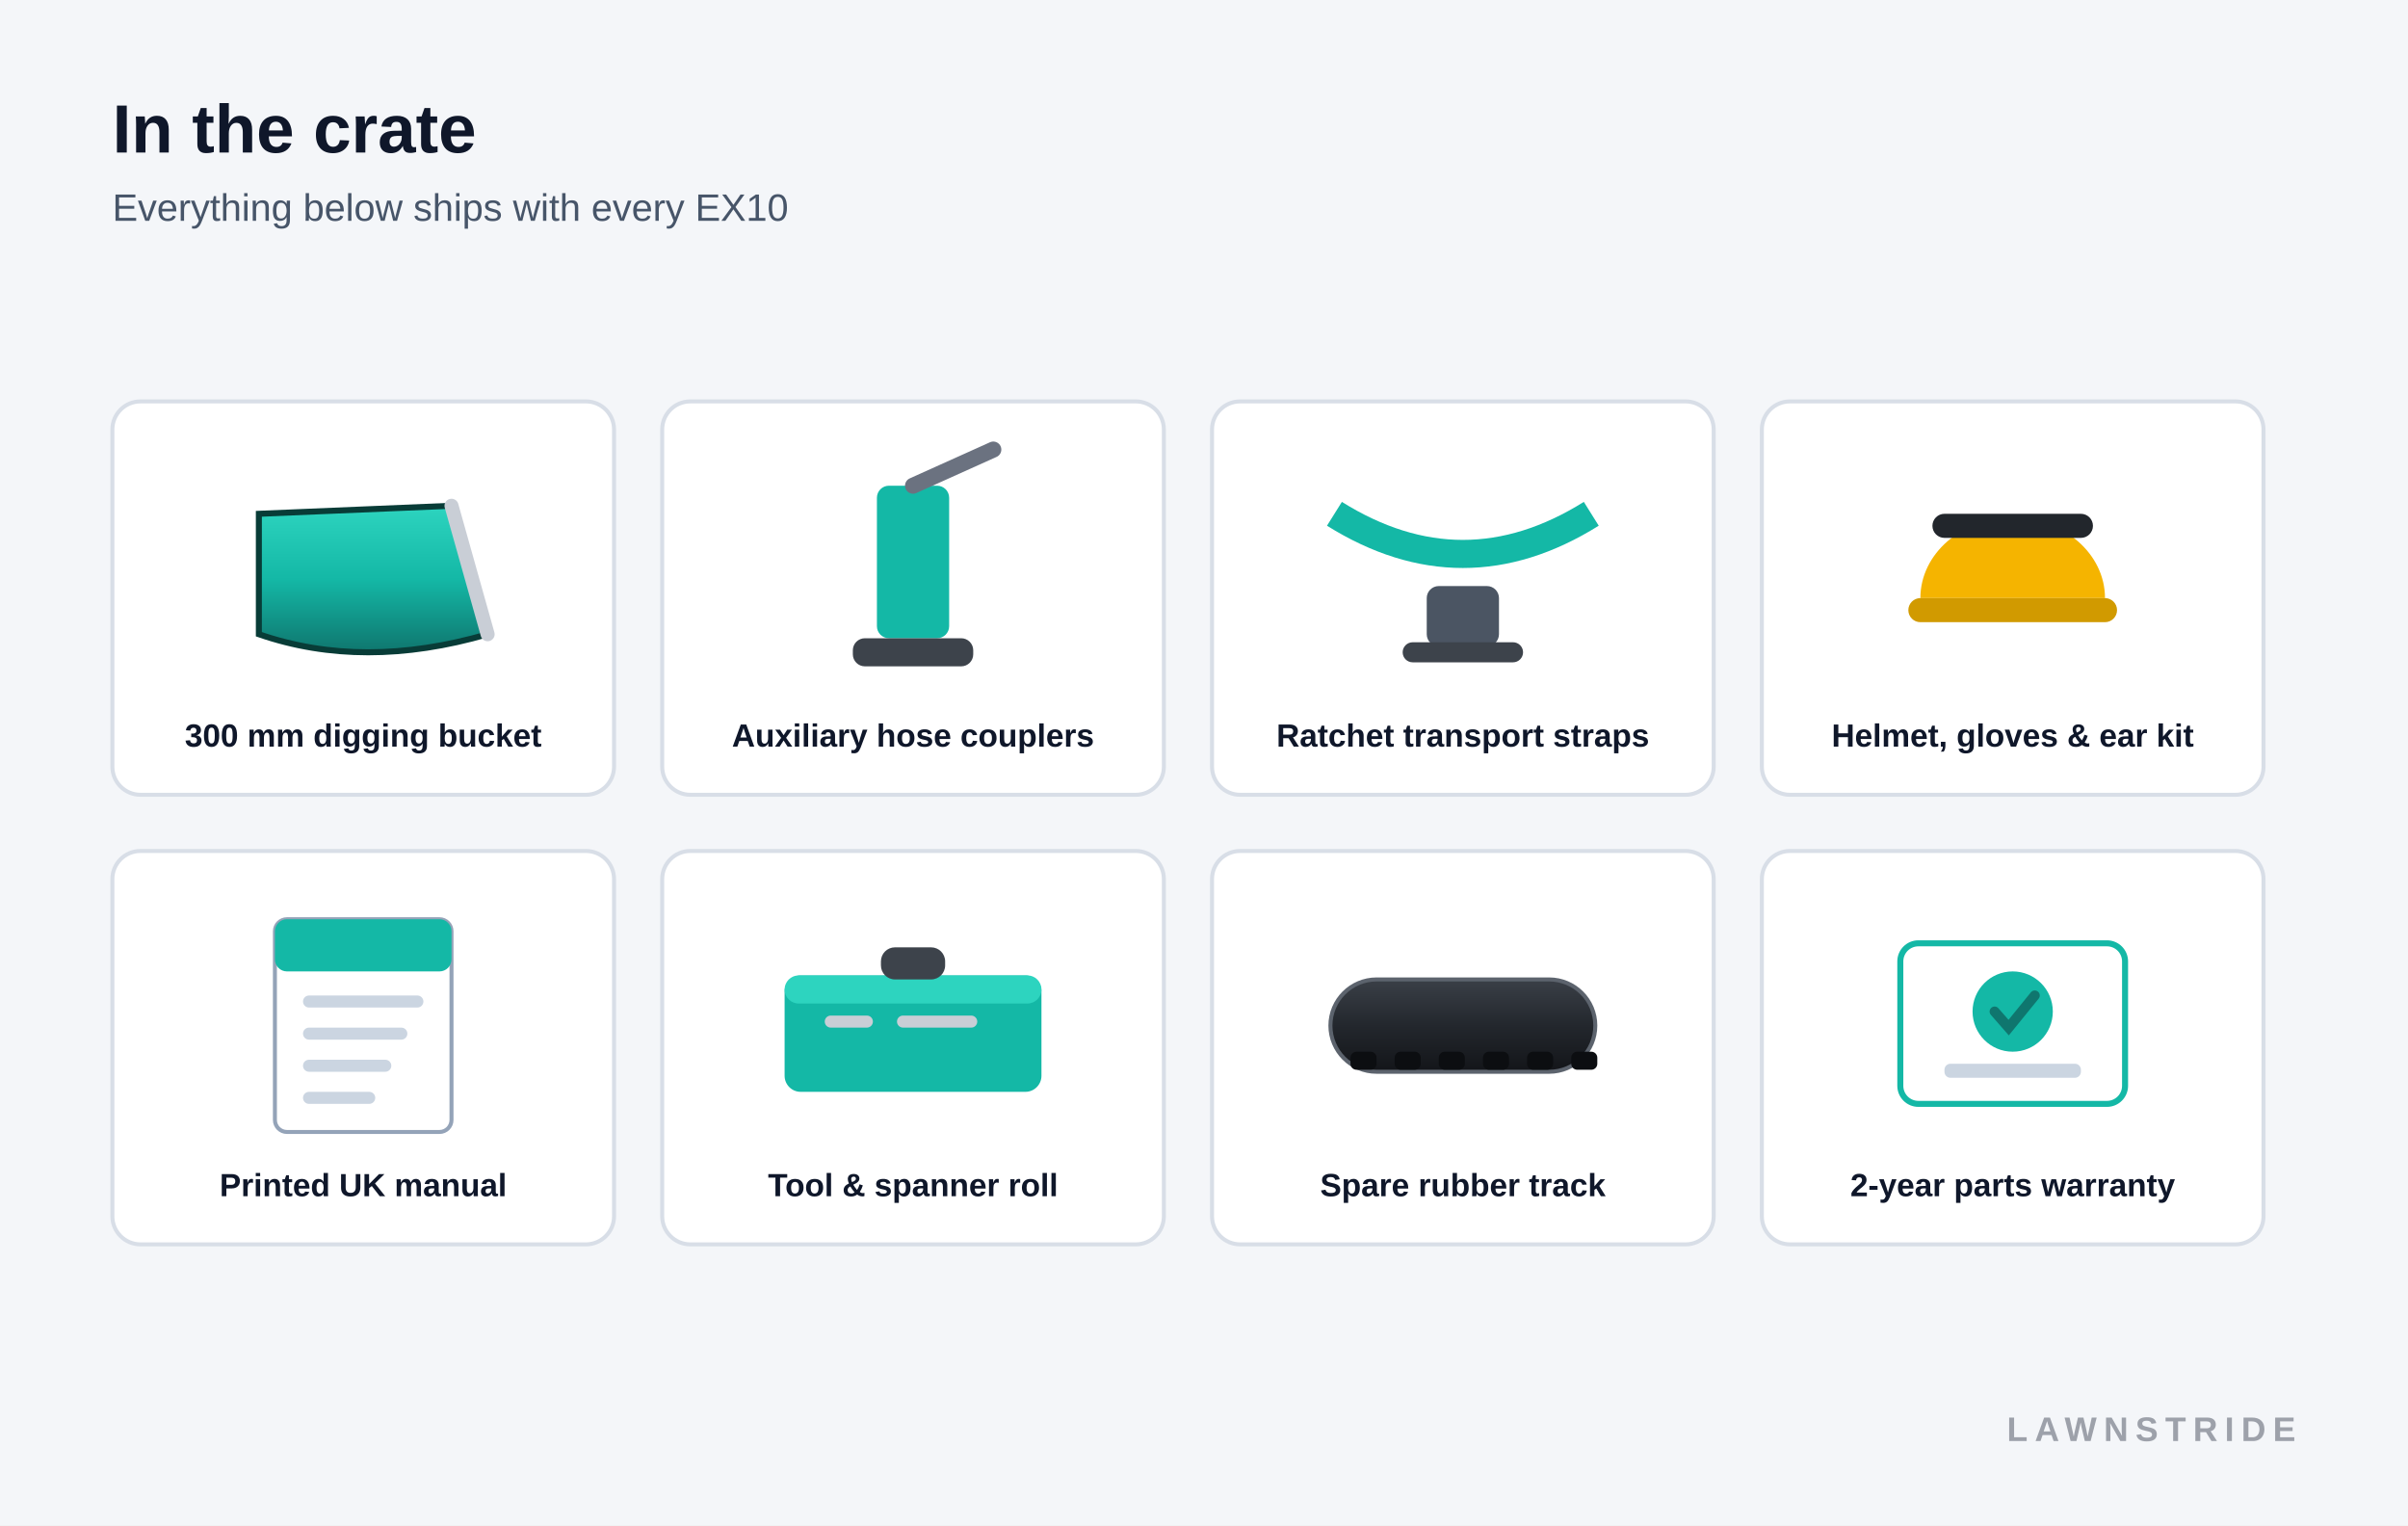
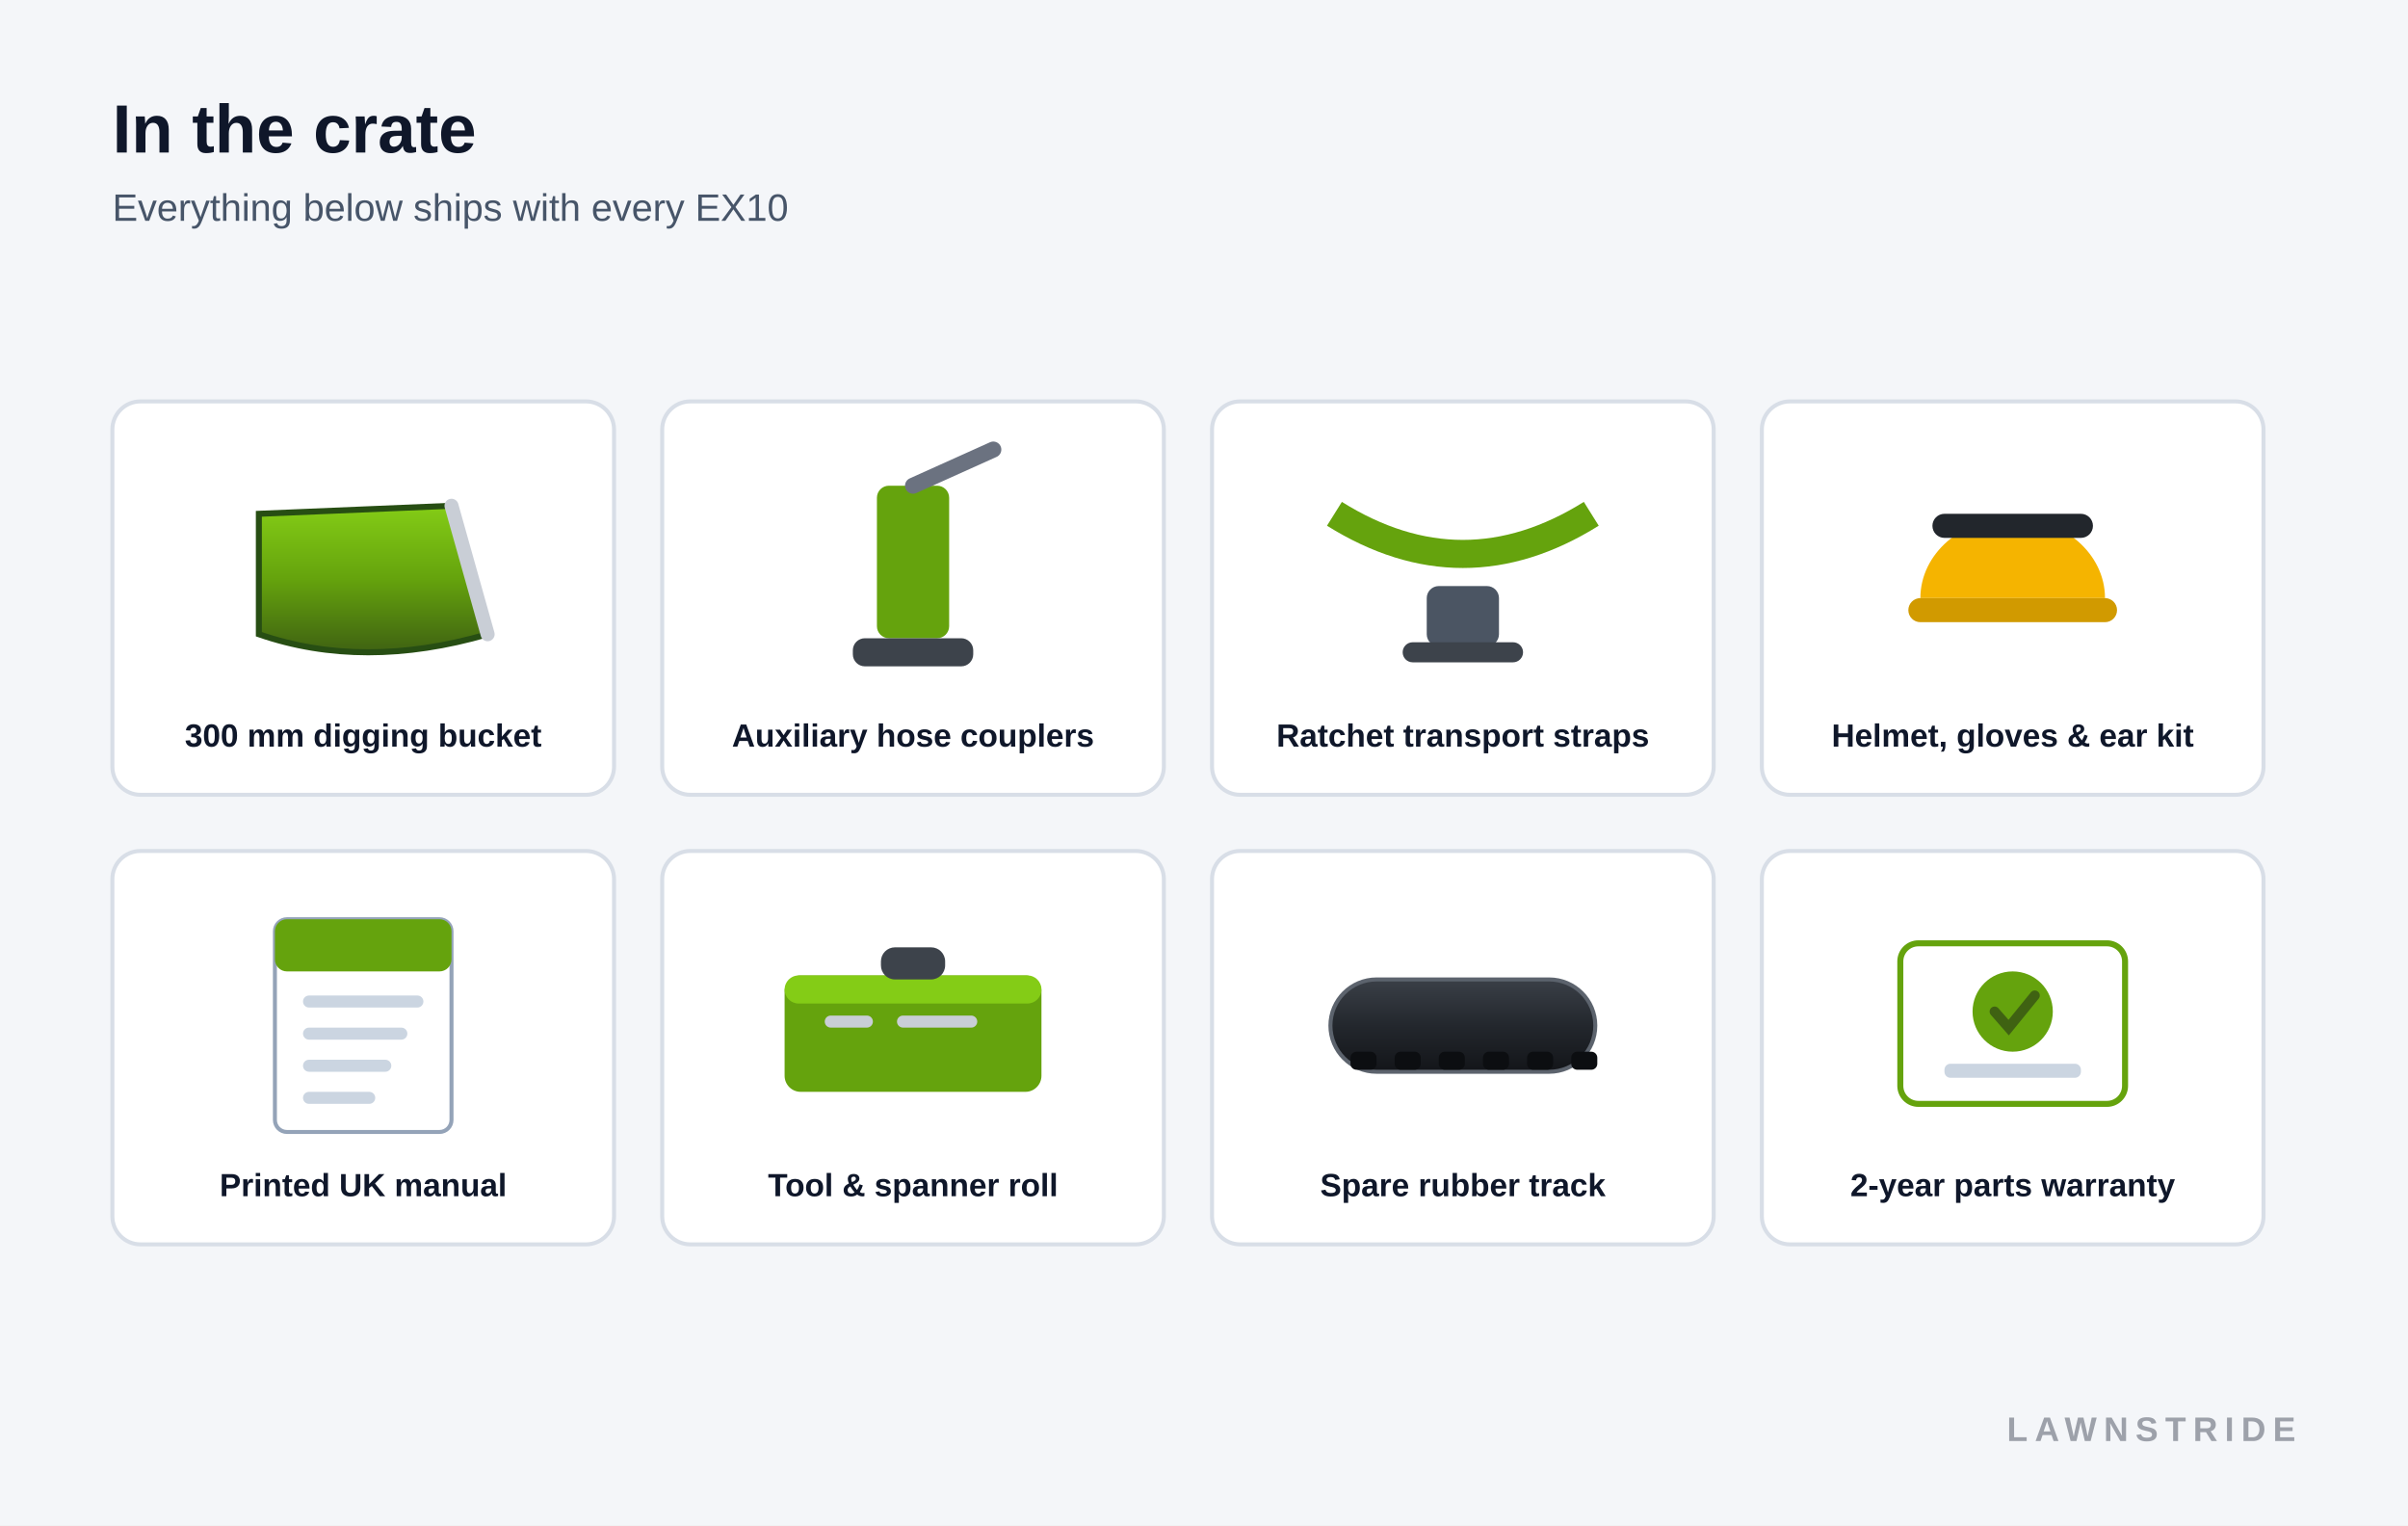
<svg xmlns="http://www.w3.org/2000/svg" viewBox="0 0 1200 760" width="1200" height="760" role="img">
  <defs>
    <linearGradient id="steel" x1="0" y1="0" x2="0" y2="1">
      <stop offset="0" stop-color="#6b7280" />
      <stop offset=".45" stop-color="#4b5563" />
      <stop offset="1" stop-color="#2a2f38" />
    </linearGradient>
    <linearGradient id="steelLite" x1="0" y1="0" x2="0" y2="1">
      <stop offset="0" stop-color="#aeb6c2" />
      <stop offset="1" stop-color="#6b7280" />
    </linearGradient>
    <linearGradient id="dark" x1="0" y1="0" x2="0" y2="1">
      <stop offset="0" stop-color="#31363f" />
      <stop offset="1" stop-color="#15181d" />
    </linearGradient>
    <linearGradient id="rubber" x1="0" y1="0" x2="0" y2="1">
      <stop offset="0" stop-color="#3a3f47" />
      <stop offset=".5" stop-color="#23272d" />
      <stop offset="1" stop-color="#131519" />
    </linearGradient>
    <radialGradient id="studioD" cx=".5" cy=".42" r=".78">
      <stop offset="0" stop-color="#232a33" />
      <stop offset=".6" stop-color="#141920" />
      <stop offset="1" stop-color="#0b0e13" />
    </radialGradient>
    <radialGradient id="studioL" cx=".5" cy=".4" r=".8">
      <stop offset="0" stop-color="#ffffff" />
      <stop offset=".65" stop-color="#eef1f5" />
      <stop offset="1" stop-color="#d7dce4" />
    </radialGradient>
    <linearGradient id="skyG" x1="0" y1="0" x2="0" y2="1">
      <stop offset="0" stop-color="#9fc0d8" />
      <stop offset=".55" stop-color="#cfe0ea" />
      <stop offset="1" stop-color="#e8eef2" />
    </linearGradient>
    <radialGradient id="shadow" cx=".5" cy=".5" r=".5">
      <stop offset="0" stop-color="#000" stop-opacity=".55" />
      <stop offset="1" stop-color="#000" stop-opacity="0" />
    </radialGradient>
    <linearGradient id="glassG" x1="0" y1="0" x2="1" y2="1">
      <stop offset="0" stop-color="#dfeaf2" stop-opacity=".9" />
      <stop offset="1" stop-color="#8fa6b8" stop-opacity=".75" />
    </linearGradient>
    <linearGradient id="paint" x1="0" y1="0" x2="0" y2="1">
-       <stop offset="0" stop-color="#2dd4bf" />
-       <stop offset=".5" stop-color="#14b8a6" />
-       <stop offset="1" stop-color="#0f766e" />
+       <stop offset="0" stop-color="#84cc16" />
+       <stop offset=".5" stop-color="#65a30d" />
+       <stop offset="1" stop-color="#3f6212" />
    </linearGradient>
    <linearGradient id="paintTop" x1="0" y1="0" x2="1" y2="0">
-       <stop offset="0" stop-color="#2dd4bf" />
-       <stop offset="1" stop-color="#14b8a6" />
+       <stop offset="0" stop-color="#84cc16" />
+       <stop offset="1" stop-color="#65a30d" />
    </linearGradient>
  </defs>
  <rect width="1200" height="760" fill="#f4f6f9" />
  <text x="56" y="76" font-family="Arial,Helvetica,sans-serif" font-weight="800" font-size="34" fill="#0f172a">In the crate</text>
  <text x="56" y="110" font-family="Arial,Helvetica,sans-serif" font-weight="500" font-size="19" fill="#475569">Everything below ships with every EX10</text>
  <rect x="56" y="200" width="250" height="196" rx="14" fill="#fff" stroke="#d8dee7" stroke-width="2" />
  <g transform="translate(181,286)">
-     <path d="M-52 -30 L44 -34 L62 30 Q0 48 -52 30 Z" fill="url(#paint)" stroke="#083c37" stroke-width="3" />
+     <path d="M-52 -30 L44 -34 L62 30 Q0 48 -52 30 Z" fill="url(#paint)" stroke="#274e13" stroke-width="3" />
    <path d="M44 -34 L62 30" stroke="#c9ced6" stroke-width="7" stroke-linecap="round" />
  </g>
  <text x="181" y="372" text-anchor="middle" font-family="Arial,Helvetica,sans-serif" font-weight="700" font-size="16" fill="#0f172a">300 mm digging bucket</text>
  <rect x="330" y="200" width="250" height="196" rx="14" fill="#fff" stroke="#d8dee7" stroke-width="2" />
  <g transform="translate(455,286)">
-     <rect x="-18" y="-44" width="36" height="76" rx="6" fill="#14b8a6" />
+     <rect x="-18" y="-44" width="36" height="76" rx="6" fill="#65a30d" />
    <rect x="-30" y="32" width="60" height="14" rx="6" fill="#3d434b" />
    <path d="M0 -44 l40 -18" stroke="#6b7280" stroke-width="8" stroke-linecap="round" />
  </g>
  <text x="455" y="372" text-anchor="middle" font-family="Arial,Helvetica,sans-serif" font-weight="700" font-size="16" fill="#0f172a">Auxiliary hose couplers</text>
  <rect x="604" y="200" width="250" height="196" rx="14" fill="#fff" stroke="#d8dee7" stroke-width="2" />
  <g transform="translate(729,286)">
-     <path d="M-64 -30 q64 40 128 0" fill="none" stroke="#14b8a6" stroke-width="14" />
+     <path d="M-64 -30 q64 40 128 0" fill="none" stroke="#65a30d" stroke-width="14" />
    <rect x="-18" y="6" width="36" height="30" rx="6" fill="#4b5563" />
    <rect x="-30" y="34" width="60" height="10" rx="5" fill="#3d434b" />
  </g>
  <text x="729" y="372" text-anchor="middle" font-family="Arial,Helvetica,sans-serif" font-weight="700" font-size="16" fill="#0f172a">Ratchet transport straps</text>
  <rect x="878" y="200" width="250" height="196" rx="14" fill="#fff" stroke="#d8dee7" stroke-width="2" />
  <g transform="translate(1003,286)">
    <path d="M-46 12 a46 40 0 0 1 92 0 z" fill="#f5b400" />
    <rect x="-52" y="12" width="104" height="12" rx="6" fill="#d19a00" />
    <rect x="-40" y="-30" width="80" height="12" rx="6" fill="#22262c" />
  </g>
  <text x="1003" y="372" text-anchor="middle" font-family="Arial,Helvetica,sans-serif" font-weight="700" font-size="16" fill="#0f172a">Helmet, gloves &amp; ear kit</text>
  <rect x="56" y="424" width="250" height="196" rx="14" fill="#fff" stroke="#d8dee7" stroke-width="2" />
  <g transform="translate(181,510)">
    <rect x="-44" y="-52" width="88" height="106" rx="6" fill="#fff" stroke="#94a3b8" stroke-width="2" />
-     <rect x="-44" y="-52" width="88" height="26" rx="6" fill="#14b8a6" />
+     <rect x="-44" y="-52" width="88" height="26" rx="6" fill="#65a30d" />
    <rect x="-30" y="-14" width="60" height="6" rx="3" fill="#cbd5e1" />
    <rect x="-30" y="2" width="52" height="6" rx="3" fill="#cbd5e1" />
    <rect x="-30" y="18" width="44" height="6" rx="3" fill="#cbd5e1" />
    <rect x="-30" y="34" width="36" height="6" rx="3" fill="#cbd5e1" />
  </g>
  <text x="181" y="596" text-anchor="middle" font-family="Arial,Helvetica,sans-serif" font-weight="700" font-size="16" fill="#0f172a">Printed UK manual</text>
  <rect x="330" y="424" width="250" height="196" rx="14" fill="#fff" stroke="#d8dee7" stroke-width="2" />
  <g transform="translate(455,510)">
-     <rect x="-64" y="-24" width="128" height="58" rx="8" fill="#14b8a6" />
-     <rect x="-64" y="-24" width="128" height="14" rx="7" fill="#2dd4bf" />
+     <rect x="-64" y="-24" width="128" height="58" rx="8" fill="#65a30d" />
+     <rect x="-64" y="-24" width="128" height="14" rx="7" fill="#84cc16" />
    <rect x="-16" y="-38" width="32" height="16" rx="7" fill="#3d434b" />
    <rect x="-44" y="-4" width="24" height="6" rx="3" fill="#c9ced6" />
    <rect x="-8" y="-4" width="40" height="6" rx="3" fill="#c9ced6" />
  </g>
  <text x="455" y="596" text-anchor="middle" font-family="Arial,Helvetica,sans-serif" font-weight="700" font-size="16" fill="#0f172a">Tool &amp; spanner roll</text>
  <rect x="604" y="424" width="250" height="196" rx="14" fill="#fff" stroke="#d8dee7" stroke-width="2" />
  <g transform="translate(729,510)">
    <rect x="-66" y="-22" width="132" height="46" rx="23" fill="url(#rubber)" stroke="#5c636d" stroke-width="2" />
    <rect x="-56" y="14" width="13" height="9" rx="3" fill="#0c0e11" />
    <rect x="-34" y="14" width="13" height="9" rx="3" fill="#0c0e11" />
    <rect x="-12" y="14" width="13" height="9" rx="3" fill="#0c0e11" />
    <rect x="10" y="14" width="13" height="9" rx="3" fill="#0c0e11" />
    <rect x="32" y="14" width="13" height="9" rx="3" fill="#0c0e11" />
    <rect x="54" y="14" width="13" height="9" rx="3" fill="#0c0e11" />
  </g>
  <text x="729" y="596" text-anchor="middle" font-family="Arial,Helvetica,sans-serif" font-weight="700" font-size="16" fill="#0f172a">Spare rubber track</text>
  <rect x="878" y="424" width="250" height="196" rx="14" fill="#fff" stroke="#d8dee7" stroke-width="2" />
  <g transform="translate(1003,510)">
-     <rect x="-56" y="-40" width="112" height="80" rx="9" fill="#fff" stroke="#14b8a6" stroke-width="3" />
-     <circle cx="0" cy="-6" r="20" fill="#14b8a6" />
-     <path d="M-9 -6 l7 8 l13 -16" stroke="#0f766e" stroke-width="5" fill="none" stroke-linecap="round" />
+     <rect x="-56" y="-40" width="112" height="80" rx="9" fill="#fff" stroke="#65a30d" stroke-width="3" />
+     <circle cx="0" cy="-6" r="20" fill="#65a30d" />
+     <path d="M-9 -6 l7 8 l13 -16" stroke="#3f6212" stroke-width="5" fill="none" stroke-linecap="round" />
    <rect x="-34" y="20" width="68" height="7" rx="3" fill="#cbd5e1" />
  </g>
  <text x="1003" y="596" text-anchor="middle" font-family="Arial,Helvetica,sans-serif" font-weight="700" font-size="16" fill="#0f172a">2-year parts warranty</text>
  <text x="1144" y="718" text-anchor="end" font-family="Arial,Helvetica,sans-serif" font-weight="800" font-size="17" letter-spacing="3.5" fill="#0f172a" opacity=".38">LAWNSTRIDE</text>
</svg>
